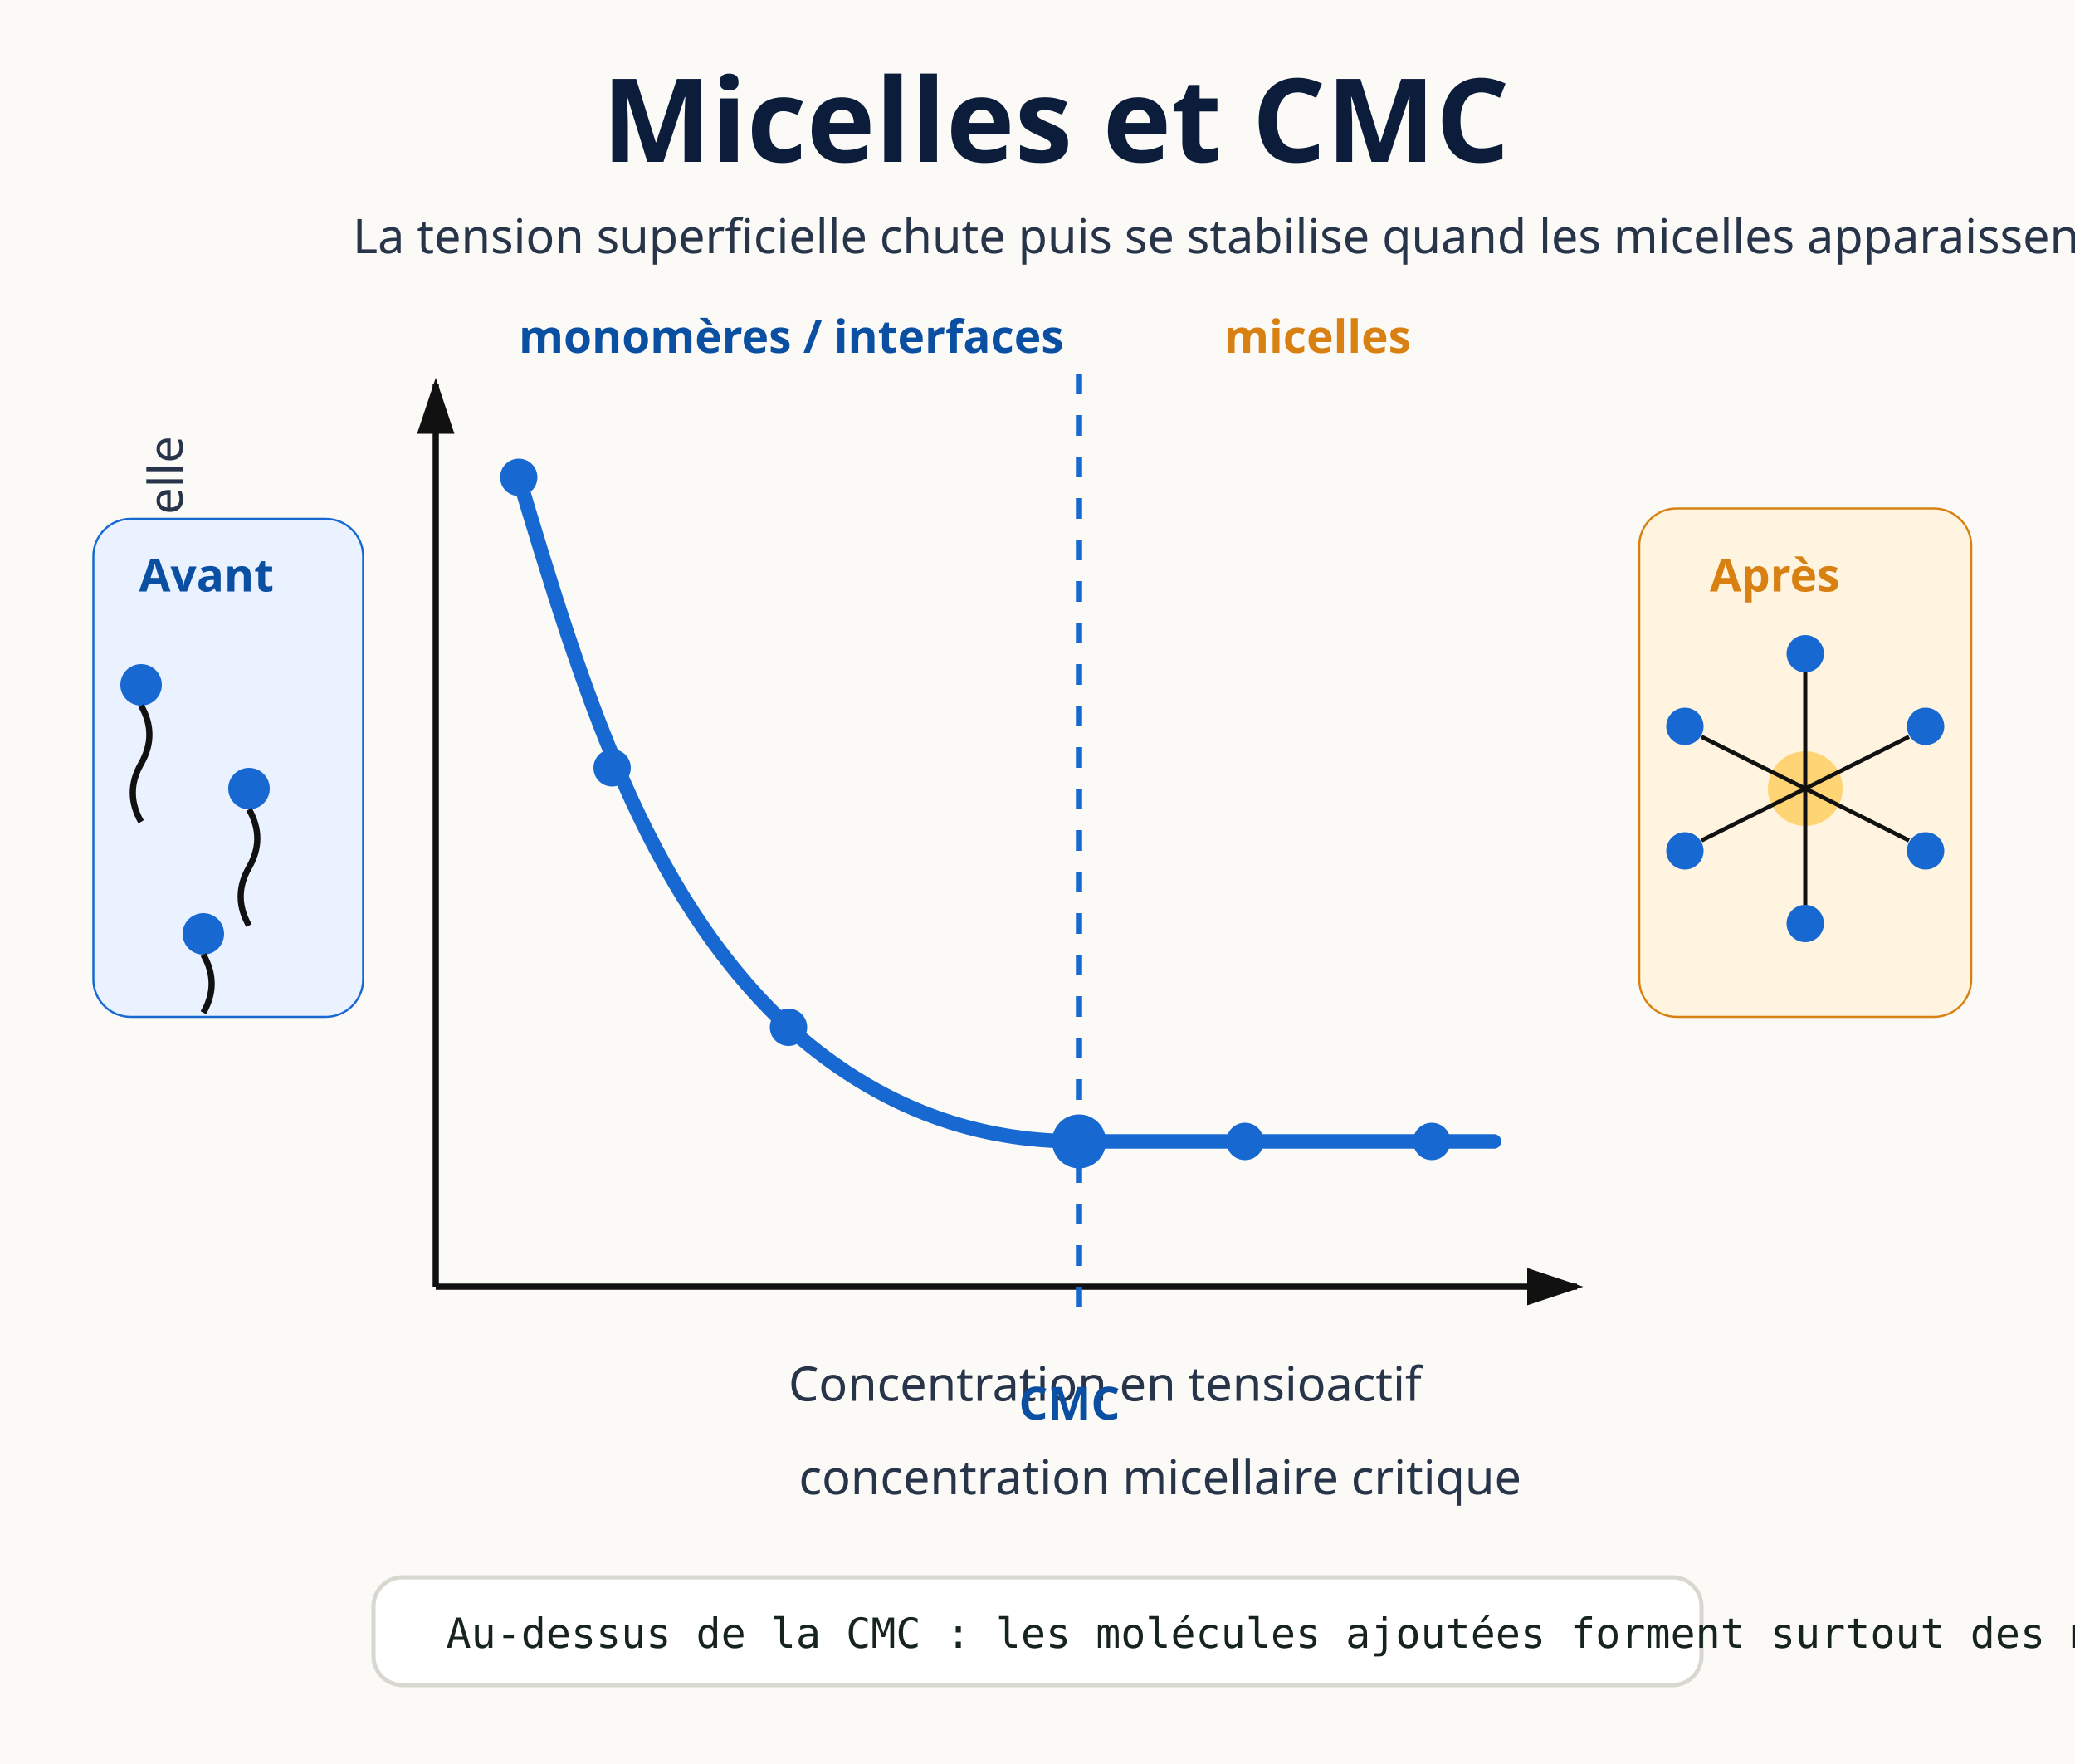
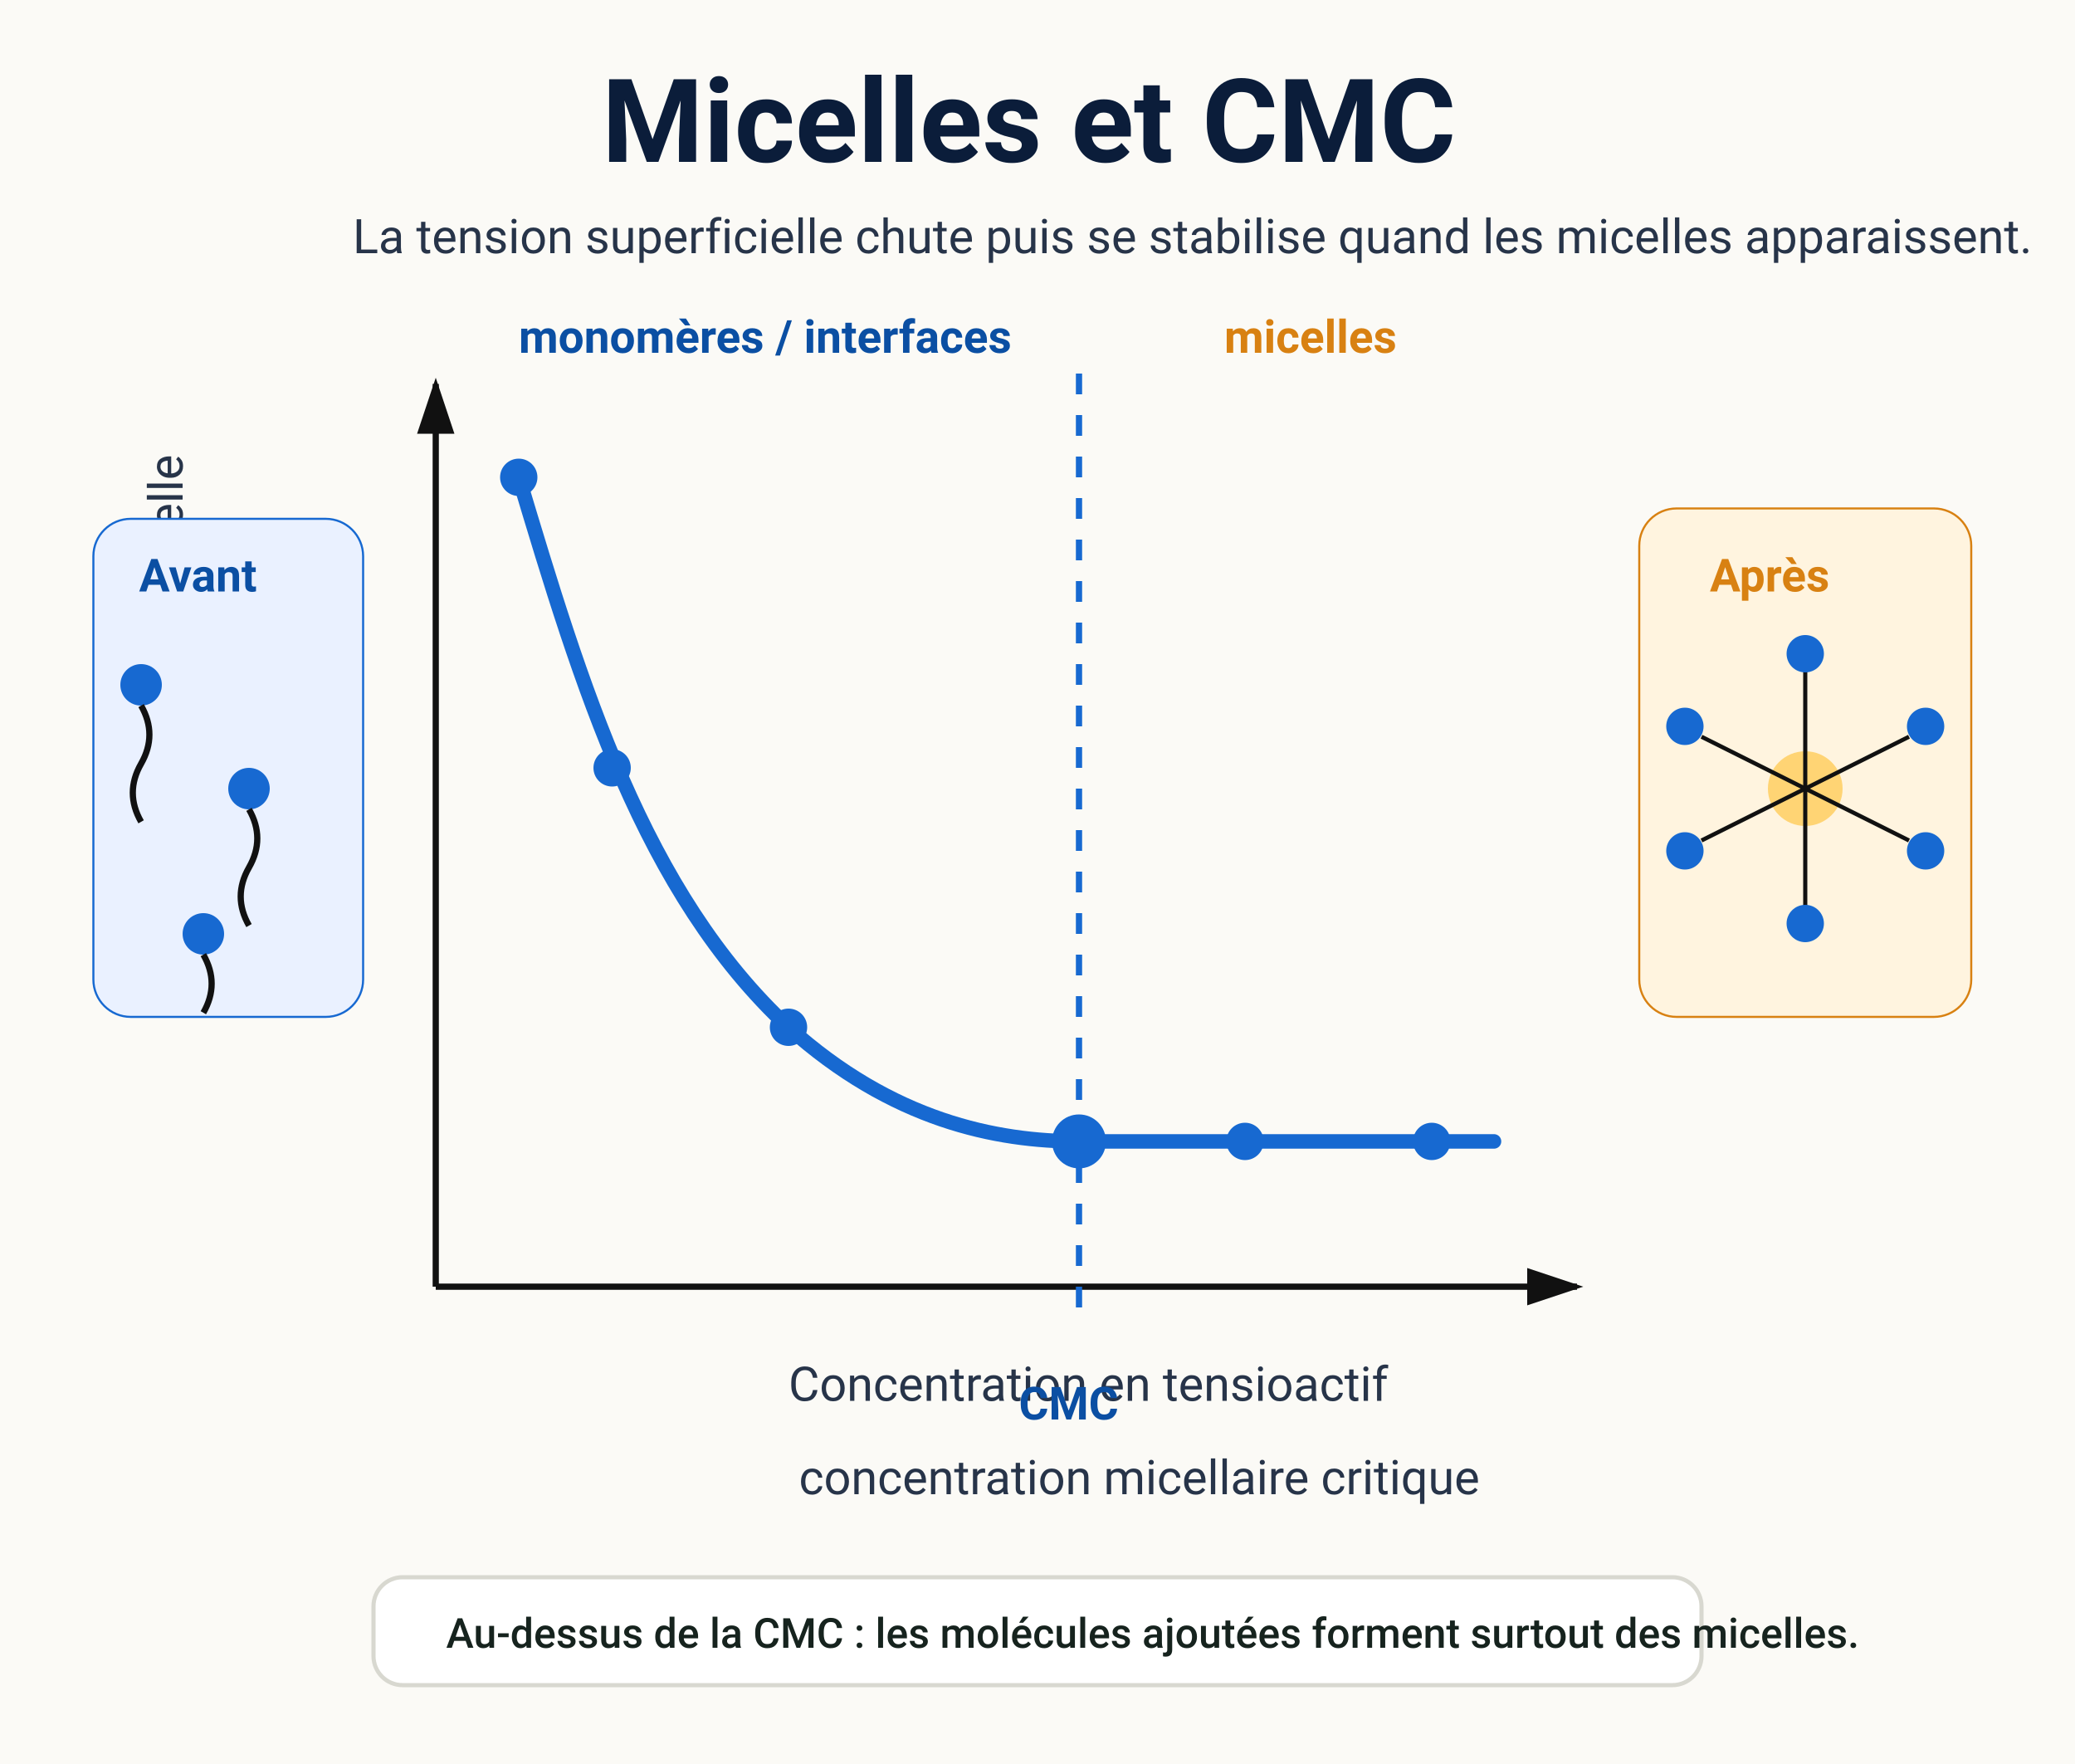
<svg xmlns="http://www.w3.org/2000/svg" width="1000" height="850" viewBox="0 0 1000 850" role="img" aria-labelledby="title desc">
  <defs>
-     <style>.t{font:700 56px system-ui,sans-serif;fill:#0b1d3a}.s{font:400 23px system-ui,sans-serif;fill:#273449}.l{font:600 22px system-ui,sans-serif;fill:#0b4fa3}.o{font:600 22px system-ui,sans-serif;fill:#d88112}.a{stroke:#111;stroke-width:3;marker-end:url(#arr)}.b{fill:#1769d1}.box{fill:#fff;stroke:#d8d8d0;stroke-width:2}.mono{font:500 20px ui-monospace,monospace;fill:#16231e}</style>
+     <style>.t{font:700 56px Roboto,Arial,sans-serif;fill:#0b1d3a}.s{font:400 23px Roboto,Arial,sans-serif;fill:#273449}.l{font:600 22px Roboto,Arial,sans-serif;fill:#0b4fa3}.o{font:600 22px Roboto,Arial,sans-serif;fill:#d88112}.a{stroke:#111;stroke-width:3;marker-end:url(#arr)}.b{fill:#1769d1}.box{fill:#fff;stroke:#d8d8d0;stroke-width:2}.mono{font:500 20px Roboto,Arial,sans-serif;fill:#16231e}</style>
    <marker id="arr" markerWidth="10" markerHeight="10" refX="8" refY="3" orient="auto">
      <path d="M0,0 L0,6 L9,3 z" fill="#111" />
    </marker>
  </defs>
  <rect width="1000" height="850" fill="#fbfaf6" />
  <text x="290" y="78" class="t">Micelles et CMC</text>
  <text x="170" y="122" class="s">La tension superficielle chute puis se stabilise quand les micelles apparaissent.</text>
  <line x1="210" y1="620" x2="760" y2="620" class="a" />
  <line x1="210" y1="620" x2="210" y2="185" class="a" />
  <text x="380" y="675" class="s">Concentration en tensioactif</text>
  <text x="88" y="430" class="s" transform="rotate(-90 88 430)">Tension superficielle</text>
  <path d="M250 230 C280 330 310 430 380 495 C430 540 480 550 520 550 L720 550" fill="none" stroke="#1769d1" stroke-width="7" stroke-linecap="round" />
  <g fill="#1769d1">
    <circle cx="250" cy="230" r="9" />
    <circle cx="295" cy="370" r="9" />
    <circle cx="380" cy="495" r="9" />
    <circle cx="520" cy="550" r="13" />
    <circle cx="600" cy="550" r="9" />
    <circle cx="690" cy="550" r="9" />
  </g>
  <line x1="520" y1="180" x2="520" y2="640" stroke="#1769d1" stroke-dasharray="10 10" stroke-width="3" />
  <text x="491" y="684" class="l">CMC</text>
  <text x="385" y="720" class="s">concentration micellaire critique</text>
  <text x="250" y="170" class="l">monomères / interfaces</text>
  <text x="590" y="170" class="o">micelles</text>
  <rect x="45" y="250" width="130" height="240" rx="18" fill="#eaf1ff" stroke="#1769d1" />
  <text x="67" y="285" class="l">Avant</text>
  <g transform="translate(68 330)">
    <circle class="b" cx="0" cy="0" r="10" />
    <path d="M0 10 q8 14 0 28 q-8 14 0 28" fill="none" stroke="#111" stroke-width="3" />
    <circle class="b" cx="52" cy="50" r="10" />
    <path d="M52 60 q8 14 0 28 q-8 14 0 28" fill="none" stroke="#111" stroke-width="3" />
    <circle class="b" cx="30" cy="120" r="10" />
    <path d="M30 130 q8 14 0 28" fill="none" stroke="#111" stroke-width="3" />
  </g>
  <rect x="790" y="245" width="160" height="245" rx="18" fill="#fff4df" stroke="#d88112" />
  <text x="824" y="285" class="o">Après</text>
  <g transform="translate(870 380)">
    <circle cx="0" cy="0" r="18" fill="#ffd474" />
    <g stroke="#111" stroke-width="2">
      <line x1="0" y1="0" x2="0" y2="-58" />
      <line x1="0" y1="0" x2="50" y2="-25" />
      <line x1="0" y1="0" x2="50" y2="25" />
      <line x1="0" y1="0" x2="0" y2="58" />
      <line x1="0" y1="0" x2="-50" y2="25" />
      <line x1="0" y1="0" x2="-50" y2="-25" />
    </g>
    <g fill="#1769d1">
      <circle cx="0" cy="-65" r="9" />
      <circle cx="58" cy="-30" r="9" />
      <circle cx="58" cy="30" r="9" />
      <circle cx="0" cy="65" r="9" />
      <circle cx="-58" cy="30" r="9" />
      <circle cx="-58" cy="-30" r="9" />
    </g>
  </g>
  <rect x="180" y="760" width="640" height="52" rx="14" class="box" />
  <text x="215" y="794" class="mono">Au-dessus de la CMC : les molécules ajoutées forment surtout des micelles.</text>
</svg>
